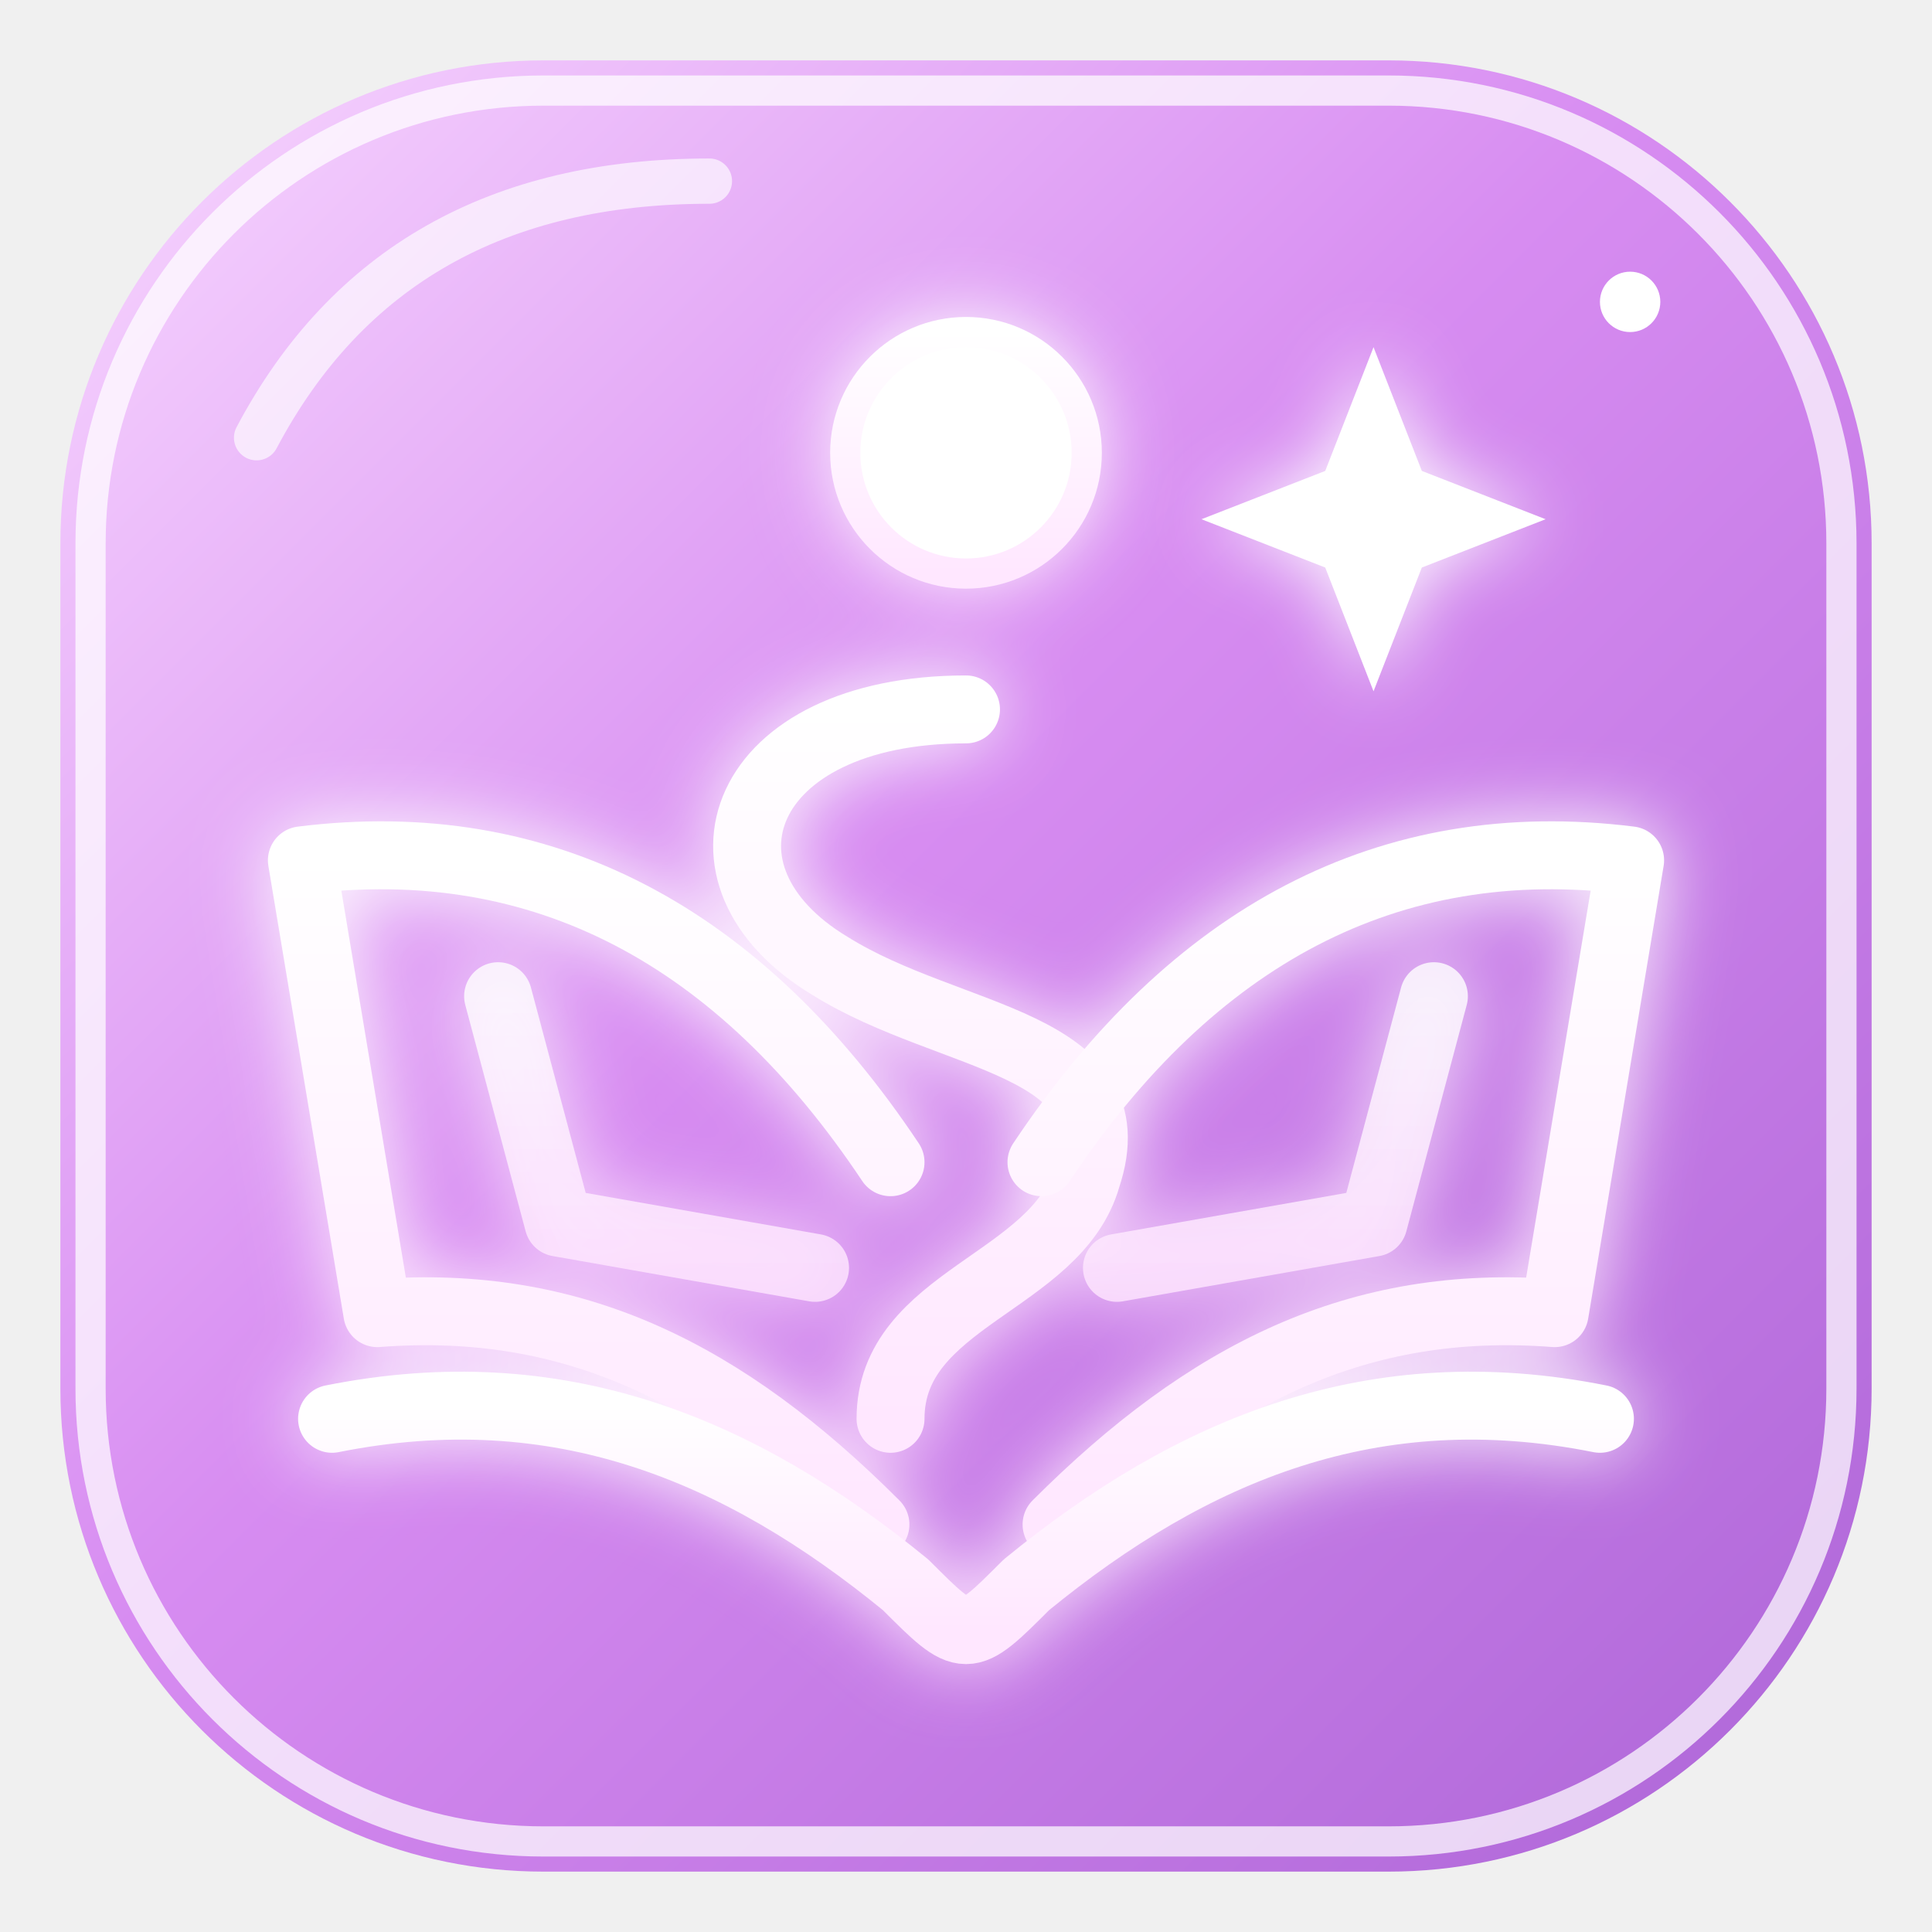
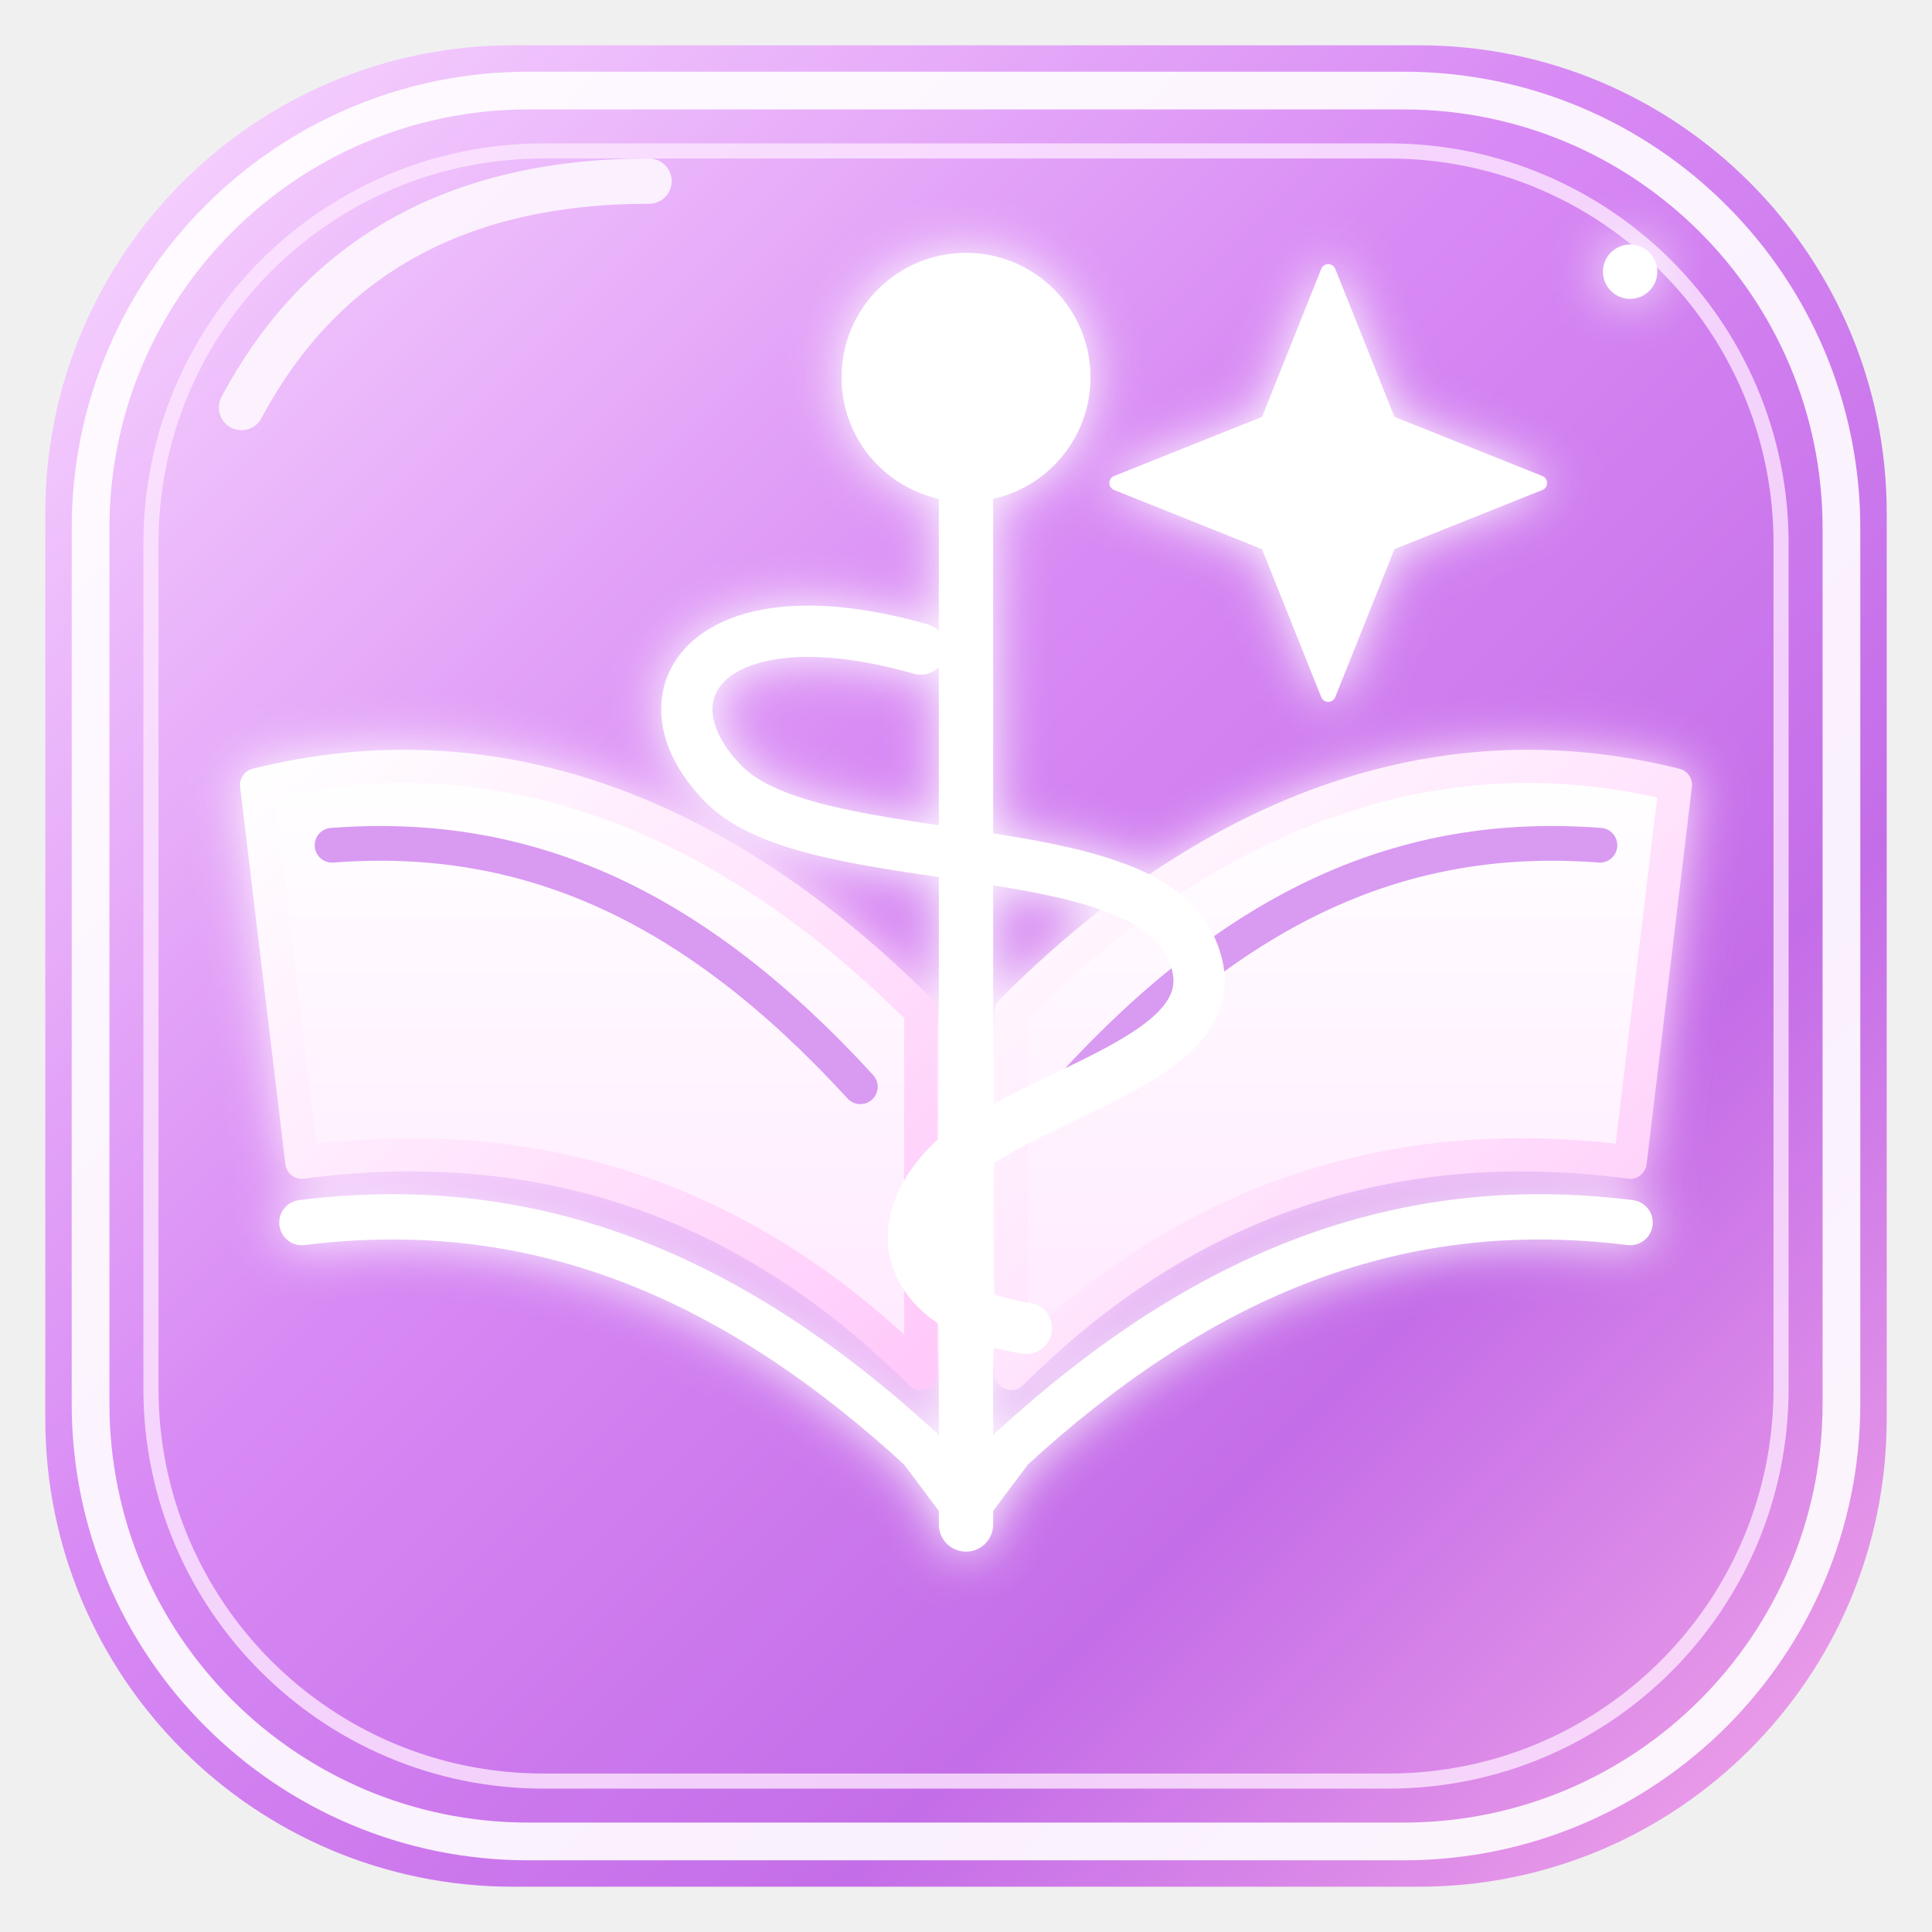
<svg xmlns="http://www.w3.org/2000/svg" viewBox="0 0 128 128">
  <defs>
    <linearGradient id="tile" x1="0" y1="0" x2="1" y2="1">
-       <stop stop-color="#f8d8ff" />
-       <stop offset=".45" stop-color="#d78cf1" />
-       <stop offset="1" stop-color="#ad65d7" />
+       <stop stop-color="#f9d9ff" />
+       <stop offset=".42" stop-color="#d88af4" />
+       <stop offset=".72" stop-color="#c46de8" />
+       <stop offset="1" stop-color="#f3a7e8" />
    </linearGradient>
-     <linearGradient id="ink" x1="0" y1="0" x2="0" y2="1">
+     <linearGradient id="page" x1="0" y1="0" x2="0" y2="1">
      <stop stop-color="#fff" />
-       <stop offset="1" stop-color="#ffe7ff" />
+       <stop offset="1" stop-color="#ffe9ff" />
+     </linearGradient>
+     <linearGradient id="edge" x1="0" y1="0" x2="1" y2="1">
+       <stop stop-color="#fff" />
+       <stop offset="1" stop-color="#ffc9fa" />
    </linearGradient>
    <filter id="glow" x="-40%" y="-40%" width="180%" height="180%">
-       <feGaussianBlur stdDeviation="2.5" result="b" />
+       <feGaussianBlur stdDeviation="1.7" result="blur" />
      <feMerge>
-         <feMergeNode in="b" />
+         <feMergeNode in="blur" />
        <feMergeNode in="SourceGraphic" />
      </feMerge>
    </filter>
  </defs>
-   <rect x="4" y="4" width="120" height="120" rx="32" fill="url(#tile)" />
-   <rect x="6" y="6" width="116" height="116" rx="30" fill="none" stroke="#fff" stroke-opacity=".72" stroke-width="2" />
-   <path d="M17 29Q26 12 47 12" fill="none" stroke="#fff" stroke-opacity=".65" stroke-width="3" stroke-linecap="round" />
-   <g fill="none" stroke="url(#ink)" stroke-width="4.5" stroke-linecap="round" stroke-linejoin="round" filter="url(#glow)">
-     <path d="M64 47v56" />
-     <circle cx="64" cy="30" r="8" fill="#fff" stroke-width="2" />
-     <path d="M64 47c-15 0-19 11-9 17 8 5 20 5 17 14-2 7-13 8-13 16" />
-     <path d="M58 101c-10-10-20-15-33-14l-5-30c16-2 29 5 39 20" />
-     <path d="M70 101c10-10 20-15 33-14l5-30c-16-2-29 5-39 20" />
-     <path d="M22 94c15-3 27 2 38 11 2 2 3 3 4 3s2-1 4-3c11-9 23-14 38-11" />
-     <path d="M33 66l4 15 17 3M95 66l-4 15-17 3" opacity=".8" />
+   <rect x="3" y="3" width="122" height="122" rx="31" fill="url(#tile)" />
+   <rect x="6" y="6" width="116" height="116" rx="29" fill="none" stroke="#fff" stroke-width="2.5" stroke-opacity=".9" />
+   <rect x="10" y="10" width="108" height="108" rx="26" fill="none" stroke="#fce7ff" stroke-width="1" stroke-opacity=".8" />
+   <path d="M16 27Q24 12 43 12" fill="none" stroke="#fff" stroke-width="3" stroke-linecap="round" opacity=".8" />
+   <g filter="url(#glow)" stroke="url(#edge)" stroke-linecap="round" stroke-linejoin="round">
+     <path d="M61 91C49 79 35 75 20 77L17 52C33 48 48 54 61 67Z" fill="url(#page)" stroke-width="2.2" />
+     <path d="M67 91C79 79 93 75 108 77L111 52C95 48 80 54 67 67Z" fill="url(#page)" stroke-width="2.2" />
+     <path d="M22 56C35 55 46 60 57 72M106 56C93 55 82 60 71 72" fill="none" stroke="#d99af2" stroke-width="2.3" />
+     <path d="M20 81C36 79 49 85 61 96L64 100L67 96C79 85 92 79 108 81" fill="none" stroke="#fff" stroke-width="3" />
+     <path d="M64 32V101" fill="none" stroke="#fff" stroke-width="3.6" />
+     <circle cx="64" cy="25" r="7.5" fill="#fff" stroke="#fff" stroke-width="1.5" />
+     <path d="M61 43C47 39 42 46 48 52C54 58 76 55 79 63C82 70 69 72 63 77C58 82 61 87 68 88" fill="none" stroke="#fff" stroke-width="3.4" />
+     <path d="M88 18L92 28L102 32L92 36L88 46L84 36L74 32L84 28Z" fill="#fff" stroke="#fff" stroke-width="1" />
+     <circle cx="108" cy="18" r="1.8" fill="#fff" stroke="none" />
  </g>
-   <path d="M91 23l3.2 8.2 8.2 3.2-8.2 3.2-3.2 8.2-3.2-8.2-8.2-3.2 8.2-3.2z" fill="#fff" filter="url(#glow)" />
-   <circle cx="108" cy="20" r="2" fill="#fff" />
</svg>
